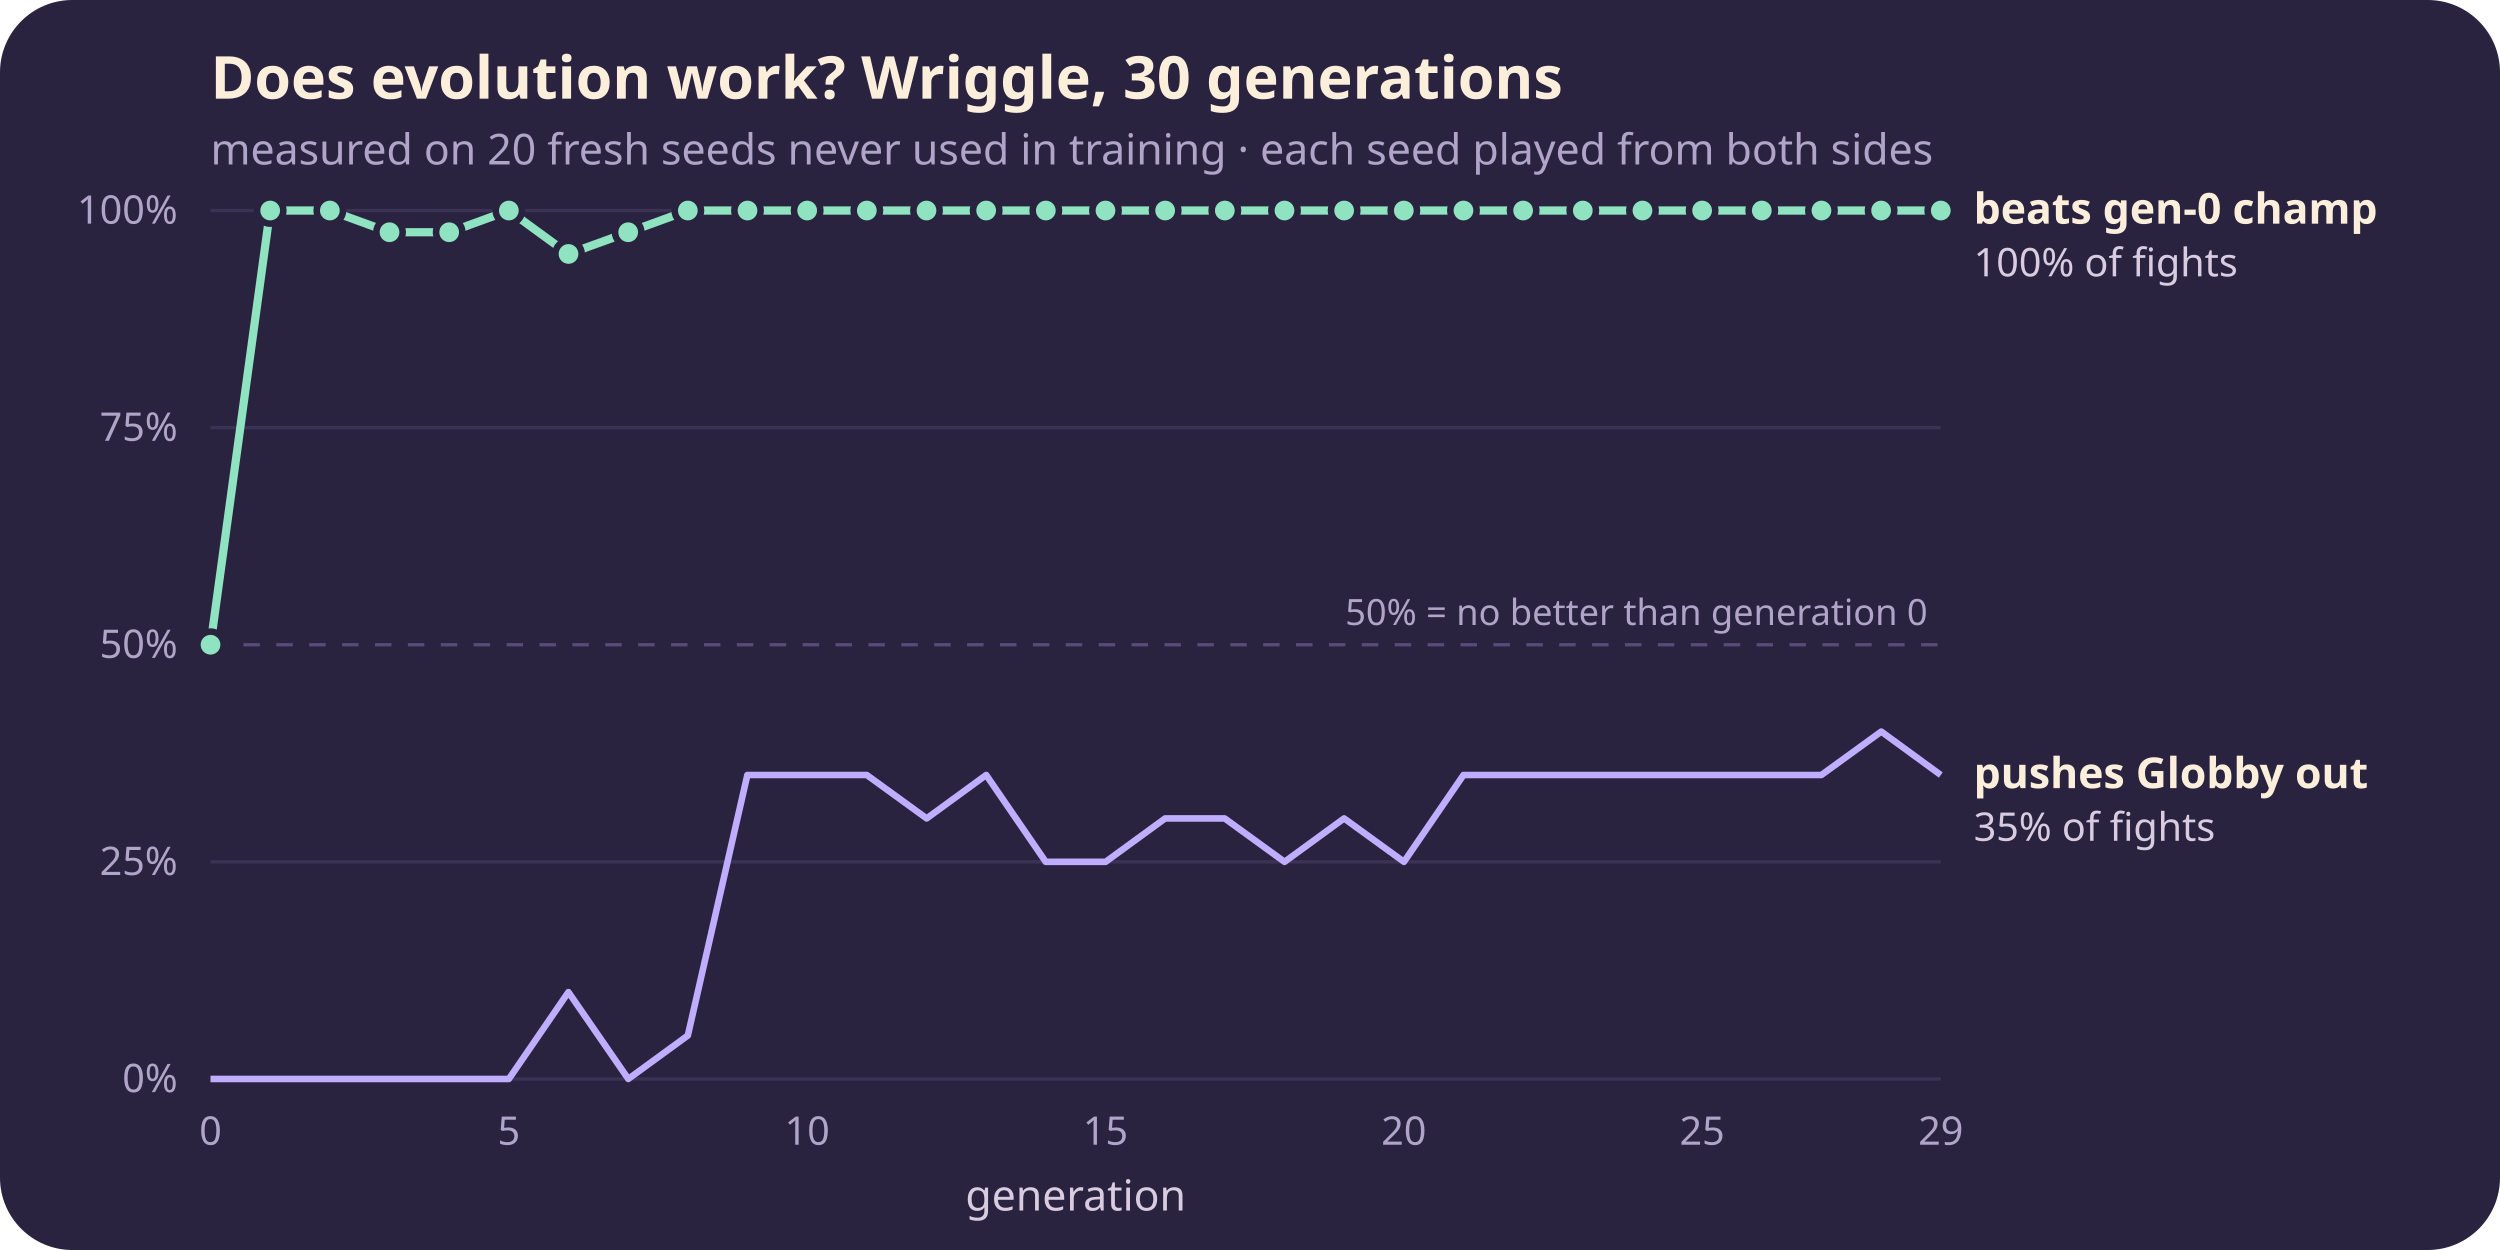
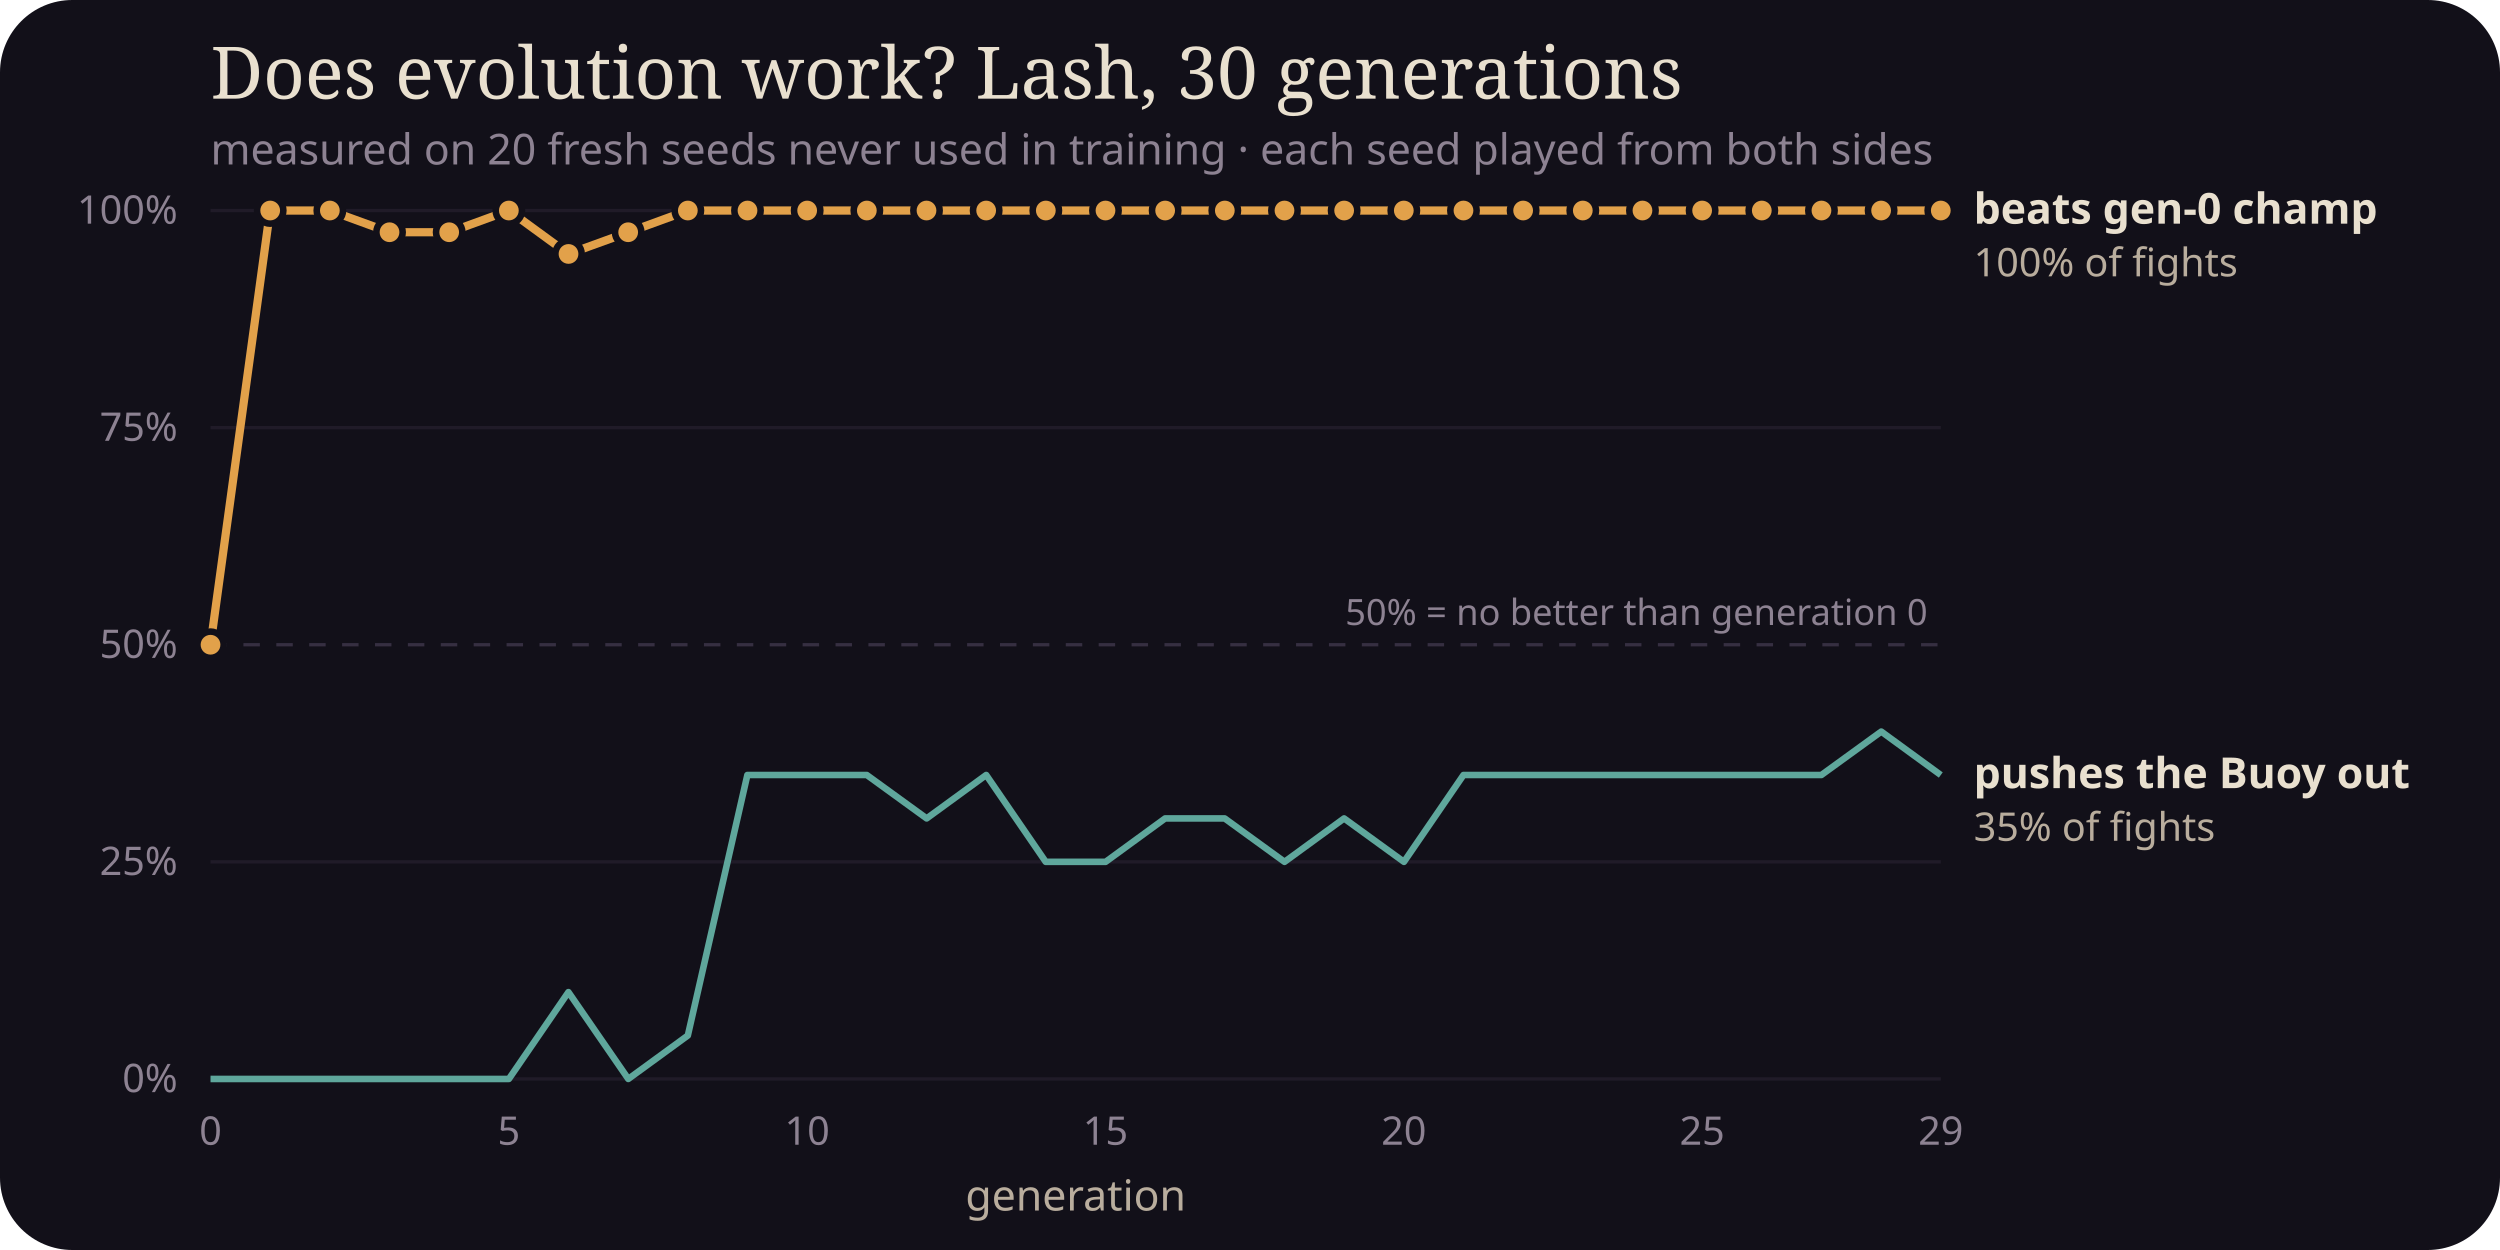
<svg xmlns="http://www.w3.org/2000/svg" viewBox="0 0 760 380" width="760" height="380" role="img" aria-labelledby="t d">
-   <rect width="760" height="380" rx="22" fill="#29233f" />
-   <text x="64" y="30" fill="#fbefdc" font-family="'Nunito', 'Segoe UI', system-ui, sans-serif" font-size="18" font-weight="700">Does evolution work? Wriggle, 30 generations</text>
-   <text x="64" y="50" fill="#b0a4c8" font-family="'Nunito', 'Segoe UI', system-ui, sans-serif" font-size="13">measured on 20 fresh seeds never used in training · each seed played from both sides</text>
-   <line x1="64" x2="590" y1="328" y2="328" stroke="#5c5180" stroke-opacity="0.35" stroke-width="1" />
-   <text x="54" y="332" text-anchor="end" fill="#b0a4c8" font-family="'Nunito', 'Segoe UI', system-ui, sans-serif" font-size="12">0%</text>
-   <line x1="64" x2="590" y1="262" y2="262" stroke="#5c5180" stroke-opacity="0.35" stroke-width="1" />
-   <text x="54" y="266" text-anchor="end" fill="#b0a4c8" font-family="'Nunito', 'Segoe UI', system-ui, sans-serif" font-size="12">25%</text>
-   <line x1="64" x2="590" y1="196" y2="196" stroke="#5c5180" stroke-opacity="0.9" stroke-width="1" stroke-dasharray="5 5" />
-   <text x="54" y="200" text-anchor="end" fill="#b0a4c8" font-family="'Nunito', 'Segoe UI', system-ui, sans-serif" font-size="12">50%</text>
-   <line x1="64" x2="590" y1="130" y2="130" stroke="#5c5180" stroke-opacity="0.35" stroke-width="1" />
-   <text x="54" y="134" text-anchor="end" fill="#b0a4c8" font-family="'Nunito', 'Segoe UI', system-ui, sans-serif" font-size="12">75%</text>
-   <line x1="64" x2="590" y1="64" y2="64" stroke="#5c5180" stroke-opacity="0.35" stroke-width="1" />
-   <text x="54" y="68" text-anchor="end" fill="#b0a4c8" font-family="'Nunito', 'Segoe UI', system-ui, sans-serif" font-size="12">100%</text>
-   <text x="586" y="190" text-anchor="end" fill="#b0a4c8" font-family="'Nunito', 'Segoe UI', system-ui, sans-serif" font-size="11">50% = no better than generation 0</text>
-   <text x="64" y="348" text-anchor="middle" fill="#b0a4c8" font-family="'Nunito', 'Segoe UI', system-ui, sans-serif" font-size="12">0</text>
-   <text x="154.69" y="348" text-anchor="middle" fill="#b0a4c8" font-family="'Nunito', 'Segoe UI', system-ui, sans-serif" font-size="12">5</text>
-   <text x="245.379" y="348" text-anchor="middle" fill="#b0a4c8" font-family="'Nunito', 'Segoe UI', system-ui, sans-serif" font-size="12">10</text>
-   <text x="336.069" y="348" text-anchor="middle" fill="#b0a4c8" font-family="'Nunito', 'Segoe UI', system-ui, sans-serif" font-size="12">15</text>
-   <text x="426.759" y="348" text-anchor="middle" fill="#b0a4c8" font-family="'Nunito', 'Segoe UI', system-ui, sans-serif" font-size="12">20</text>
-   <text x="517.448" y="348" text-anchor="middle" fill="#b0a4c8" font-family="'Nunito', 'Segoe UI', system-ui, sans-serif" font-size="12">25</text>
-   <text x="590" y="348" text-anchor="middle" fill="#b0a4c8" font-family="'Nunito', 'Segoe UI', system-ui, sans-serif" font-size="12">29</text>
-   <text x="327" y="368" text-anchor="middle" fill="#d9cce0" font-family="'Nunito', 'Segoe UI', system-ui, sans-serif" font-size="13">generation</text>
-   <path d="M64.0,328.0 L82.1,328.0 L100.3,328.0 L118.4,328.0 L136.6,328.0 L154.7,328.0 L172.8,301.6 L191.0,328.0 L209.1,314.8 L227.2,235.6 L245.4,235.6 L263.5,235.6 L281.7,248.8 L299.8,235.6 L317.9,262.0 L336.1,262.0 L354.2,248.8 L372.3,248.8 L390.5,262.0 L408.6,248.8 L426.8,262.0 L444.9,235.6 L463.0,235.6 L481.2,235.6 L499.3,235.6 L517.4,235.6 L535.6,235.6 L553.7,235.6 L571.9,222.4 L590.0,235.6" fill="none" stroke="#bfaeff" stroke-width="2" stroke-linejoin="round" />
-   <path d="M64.0,196.0 L82.1,64.0 L100.3,64.0 L118.4,70.6 L136.6,70.6 L154.7,64.0 L172.8,77.2 L191.0,70.6 L209.1,64.0 L227.2,64.0 L245.4,64.0 L263.5,64.0 L281.7,64.0 L299.8,64.0 L317.9,64.0 L336.1,64.0 L354.2,64.0 L372.3,64.0 L390.5,64.0 L408.6,64.0 L426.8,64.0 L444.9,64.0 L463.0,64.0 L481.2,64.0 L499.3,64.0 L517.4,64.0 L535.6,64.0 L553.7,64.0 L571.9,64.0 L590.0,64.0" fill="none" stroke="#8fe3c0" stroke-width="2.5" stroke-linejoin="round" />
-   <circle cx="64" cy="196" r="4" fill="#8fe3c0" stroke="#29233f" stroke-width="2" />
-   <circle cx="82.138" cy="64" r="4" fill="#8fe3c0" stroke="#29233f" stroke-width="2" />
-   <circle cx="100.276" cy="64" r="4" fill="#8fe3c0" stroke="#29233f" stroke-width="2" />
-   <circle cx="118.414" cy="70.6" r="4" fill="#8fe3c0" stroke="#29233f" stroke-width="2" />
-   <circle cx="136.552" cy="70.6" r="4" fill="#8fe3c0" stroke="#29233f" stroke-width="2" />
-   <circle cx="154.69" cy="64" r="4" fill="#8fe3c0" stroke="#29233f" stroke-width="2" />
-   <circle cx="172.828" cy="77.2" r="4" fill="#8fe3c0" stroke="#29233f" stroke-width="2" />
-   <circle cx="190.966" cy="70.6" r="4" fill="#8fe3c0" stroke="#29233f" stroke-width="2" />
-   <circle cx="209.103" cy="64" r="4" fill="#8fe3c0" stroke="#29233f" stroke-width="2" />
-   <circle cx="227.241" cy="64" r="4" fill="#8fe3c0" stroke="#29233f" stroke-width="2" />
-   <circle cx="245.379" cy="64" r="4" fill="#8fe3c0" stroke="#29233f" stroke-width="2" />
-   <circle cx="263.517" cy="64" r="4" fill="#8fe3c0" stroke="#29233f" stroke-width="2" />
-   <circle cx="281.655" cy="64" r="4" fill="#8fe3c0" stroke="#29233f" stroke-width="2" />
-   <circle cx="299.793" cy="64" r="4" fill="#8fe3c0" stroke="#29233f" stroke-width="2" />
-   <circle cx="317.931" cy="64" r="4" fill="#8fe3c0" stroke="#29233f" stroke-width="2" />
-   <circle cx="336.069" cy="64" r="4" fill="#8fe3c0" stroke="#29233f" stroke-width="2" />
-   <circle cx="354.207" cy="64" r="4" fill="#8fe3c0" stroke="#29233f" stroke-width="2" />
-   <circle cx="372.345" cy="64" r="4" fill="#8fe3c0" stroke="#29233f" stroke-width="2" />
-   <circle cx="390.483" cy="64" r="4" fill="#8fe3c0" stroke="#29233f" stroke-width="2" />
-   <circle cx="408.621" cy="64" r="4" fill="#8fe3c0" stroke="#29233f" stroke-width="2" />
-   <circle cx="426.759" cy="64" r="4" fill="#8fe3c0" stroke="#29233f" stroke-width="2" />
-   <circle cx="444.897" cy="64" r="4" fill="#8fe3c0" stroke="#29233f" stroke-width="2" />
-   <circle cx="463.034" cy="64" r="4" fill="#8fe3c0" stroke="#29233f" stroke-width="2" />
-   <circle cx="481.172" cy="64" r="4" fill="#8fe3c0" stroke="#29233f" stroke-width="2" />
-   <circle cx="499.31" cy="64" r="4" fill="#8fe3c0" stroke="#29233f" stroke-width="2" />
-   <circle cx="517.448" cy="64" r="4" fill="#8fe3c0" stroke="#29233f" stroke-width="2" />
-   <circle cx="535.586" cy="64" r="4" fill="#8fe3c0" stroke="#29233f" stroke-width="2" />
-   <circle cx="553.724" cy="64" r="4" fill="#8fe3c0" stroke="#29233f" stroke-width="2" />
-   <circle cx="571.862" cy="64" r="4" fill="#8fe3c0" stroke="#29233f" stroke-width="2" />
-   <circle cx="590" cy="64" r="4" fill="#8fe3c0" stroke="#29233f" stroke-width="2" />
-   <text x="600" y="68" fill="#fbefdc" font-family="'Nunito', 'Segoe UI', system-ui, sans-serif" font-size="13" font-weight="700">beats gen-0 champ</text>
-   <text x="600" y="84" fill="#d9cce0" font-family="'Nunito', 'Segoe UI', system-ui, sans-serif" font-size="12">100% of fights</text>
-   <text x="600" y="239.6" fill="#fbefdc" font-family="'Nunito', 'Segoe UI', system-ui, sans-serif" font-size="13" font-weight="700">pushes Globby out</text>
-   <text x="600" y="255.6" fill="#d9cce0" font-family="'Nunito', 'Segoe UI', system-ui, sans-serif" font-size="12">35% of fights</text>
+   <rect width="760" height="380" rx="22" fill="#121019" />
+   <text x="64" y="30" fill="#e9e0cf" font-family="'Cormorant Garamond', 'Iowan Old Style', Georgia, serif" font-size="22" font-weight="500">Does evolution work? Lash, 30 generations</text>
+   <text x="64" y="50" fill="#8d8292" font-family="'Source Sans 3', 'Segoe UI', system-ui, sans-serif" font-size="13">measured on 20 fresh seeds never used in training · each seed played from both sides</text>
+   <line x1="64" x2="590" y1="328" y2="328" stroke="#3a3246" stroke-opacity="0.35" stroke-width="1" />
+   <text x="54" y="332" text-anchor="end" fill="#8d8292" font-family="'Source Sans 3', 'Segoe UI', system-ui, sans-serif" font-size="12">0%</text>
+   <line x1="64" x2="590" y1="262" y2="262" stroke="#3a3246" stroke-opacity="0.35" stroke-width="1" />
+   <text x="54" y="266" text-anchor="end" fill="#8d8292" font-family="'Source Sans 3', 'Segoe UI', system-ui, sans-serif" font-size="12">25%</text>
+   <line x1="64" x2="590" y1="196" y2="196" stroke="#3a3246" stroke-opacity="0.9" stroke-width="1" stroke-dasharray="5 5" />
+   <text x="54" y="200" text-anchor="end" fill="#8d8292" font-family="'Source Sans 3', 'Segoe UI', system-ui, sans-serif" font-size="12">50%</text>
+   <line x1="64" x2="590" y1="130" y2="130" stroke="#3a3246" stroke-opacity="0.35" stroke-width="1" />
+   <text x="54" y="134" text-anchor="end" fill="#8d8292" font-family="'Source Sans 3', 'Segoe UI', system-ui, sans-serif" font-size="12">75%</text>
+   <line x1="64" x2="590" y1="64" y2="64" stroke="#3a3246" stroke-opacity="0.35" stroke-width="1" />
+   <text x="54" y="68" text-anchor="end" fill="#8d8292" font-family="'Source Sans 3', 'Segoe UI', system-ui, sans-serif" font-size="12">100%</text>
+   <text x="586" y="190" text-anchor="end" fill="#8d8292" font-family="'Source Sans 3', 'Segoe UI', system-ui, sans-serif" font-size="11">50% = no better than generation 0</text>
+   <text x="64" y="348" text-anchor="middle" fill="#8d8292" font-family="'Source Sans 3', 'Segoe UI', system-ui, sans-serif" font-size="12">0</text>
+   <text x="154.69" y="348" text-anchor="middle" fill="#8d8292" font-family="'Source Sans 3', 'Segoe UI', system-ui, sans-serif" font-size="12">5</text>
+   <text x="245.379" y="348" text-anchor="middle" fill="#8d8292" font-family="'Source Sans 3', 'Segoe UI', system-ui, sans-serif" font-size="12">10</text>
+   <text x="336.069" y="348" text-anchor="middle" fill="#8d8292" font-family="'Source Sans 3', 'Segoe UI', system-ui, sans-serif" font-size="12">15</text>
+   <text x="426.759" y="348" text-anchor="middle" fill="#8d8292" font-family="'Source Sans 3', 'Segoe UI', system-ui, sans-serif" font-size="12">20</text>
+   <text x="517.448" y="348" text-anchor="middle" fill="#8d8292" font-family="'Source Sans 3', 'Segoe UI', system-ui, sans-serif" font-size="12">25</text>
+   <text x="590" y="348" text-anchor="middle" fill="#8d8292" font-family="'Source Sans 3', 'Segoe UI', system-ui, sans-serif" font-size="12">29</text>
+   <text x="327" y="368" text-anchor="middle" fill="#b9ad9d" font-family="'Source Sans 3', 'Segoe UI', system-ui, sans-serif" font-size="13">generation</text>
+   <path d="M64.0,328.0 L82.1,328.0 L100.3,328.0 L118.4,328.0 L136.6,328.0 L154.7,328.0 L172.8,301.6 L191.0,328.0 L209.1,314.8 L227.2,235.6 L245.4,235.6 L263.5,235.6 L281.7,248.8 L299.8,235.6 L317.9,262.0 L336.1,262.0 L354.2,248.8 L372.3,248.8 L390.5,262.0 L408.6,248.8 L426.8,262.0 L444.9,235.6 L463.0,235.6 L481.2,235.6 L499.3,235.6 L517.4,235.6 L535.6,235.6 L553.7,235.6 L571.9,222.4 L590.0,235.6" fill="none" stroke="#5fa79c" stroke-width="2" stroke-linejoin="round" />
+   <path d="M64.0,196.0 L82.1,64.0 L100.3,64.0 L118.4,70.6 L136.6,70.6 L154.7,64.0 L172.8,77.2 L191.0,70.6 L209.1,64.0 L227.2,64.0 L245.4,64.0 L263.5,64.0 L281.7,64.0 L299.8,64.0 L317.9,64.0 L336.1,64.0 L354.2,64.0 L372.3,64.0 L390.5,64.0 L408.6,64.0 L426.8,64.0 L444.9,64.0 L463.0,64.0 L481.2,64.0 L499.3,64.0 L517.4,64.0 L535.6,64.0 L553.7,64.0 L571.9,64.0 L590.0,64.0" fill="none" stroke="#e2a14a" stroke-width="2.5" stroke-linejoin="round" />
+   <circle cx="64" cy="196" r="4" fill="#e2a14a" stroke="#121019" stroke-width="2" />
+   <circle cx="82.138" cy="64" r="4" fill="#e2a14a" stroke="#121019" stroke-width="2" />
+   <circle cx="100.276" cy="64" r="4" fill="#e2a14a" stroke="#121019" stroke-width="2" />
+   <circle cx="118.414" cy="70.6" r="4" fill="#e2a14a" stroke="#121019" stroke-width="2" />
+   <circle cx="136.552" cy="70.6" r="4" fill="#e2a14a" stroke="#121019" stroke-width="2" />
+   <circle cx="154.69" cy="64" r="4" fill="#e2a14a" stroke="#121019" stroke-width="2" />
+   <circle cx="172.828" cy="77.2" r="4" fill="#e2a14a" stroke="#121019" stroke-width="2" />
+   <circle cx="190.966" cy="70.6" r="4" fill="#e2a14a" stroke="#121019" stroke-width="2" />
+   <circle cx="209.103" cy="64" r="4" fill="#e2a14a" stroke="#121019" stroke-width="2" />
+   <circle cx="227.241" cy="64" r="4" fill="#e2a14a" stroke="#121019" stroke-width="2" />
+   <circle cx="245.379" cy="64" r="4" fill="#e2a14a" stroke="#121019" stroke-width="2" />
+   <circle cx="263.517" cy="64" r="4" fill="#e2a14a" stroke="#121019" stroke-width="2" />
+   <circle cx="281.655" cy="64" r="4" fill="#e2a14a" stroke="#121019" stroke-width="2" />
+   <circle cx="299.793" cy="64" r="4" fill="#e2a14a" stroke="#121019" stroke-width="2" />
+   <circle cx="317.931" cy="64" r="4" fill="#e2a14a" stroke="#121019" stroke-width="2" />
+   <circle cx="336.069" cy="64" r="4" fill="#e2a14a" stroke="#121019" stroke-width="2" />
+   <circle cx="354.207" cy="64" r="4" fill="#e2a14a" stroke="#121019" stroke-width="2" />
+   <circle cx="372.345" cy="64" r="4" fill="#e2a14a" stroke="#121019" stroke-width="2" />
+   <circle cx="390.483" cy="64" r="4" fill="#e2a14a" stroke="#121019" stroke-width="2" />
+   <circle cx="408.621" cy="64" r="4" fill="#e2a14a" stroke="#121019" stroke-width="2" />
+   <circle cx="426.759" cy="64" r="4" fill="#e2a14a" stroke="#121019" stroke-width="2" />
+   <circle cx="444.897" cy="64" r="4" fill="#e2a14a" stroke="#121019" stroke-width="2" />
+   <circle cx="463.034" cy="64" r="4" fill="#e2a14a" stroke="#121019" stroke-width="2" />
+   <circle cx="481.172" cy="64" r="4" fill="#e2a14a" stroke="#121019" stroke-width="2" />
+   <circle cx="499.31" cy="64" r="4" fill="#e2a14a" stroke="#121019" stroke-width="2" />
+   <circle cx="517.448" cy="64" r="4" fill="#e2a14a" stroke="#121019" stroke-width="2" />
+   <circle cx="535.586" cy="64" r="4" fill="#e2a14a" stroke="#121019" stroke-width="2" />
+   <circle cx="553.724" cy="64" r="4" fill="#e2a14a" stroke="#121019" stroke-width="2" />
+   <circle cx="571.862" cy="64" r="4" fill="#e2a14a" stroke="#121019" stroke-width="2" />
+   <circle cx="590" cy="64" r="4" fill="#e2a14a" stroke="#121019" stroke-width="2" />
+   <text x="600" y="68" fill="#e9e0cf" font-family="'Source Sans 3', 'Segoe UI', system-ui, sans-serif" font-size="13" font-weight="700">beats gen-0 champ</text>
+   <text x="600" y="84" fill="#b9ad9d" font-family="'Source Sans 3', 'Segoe UI', system-ui, sans-serif" font-size="12">100% of fights</text>
+   <text x="600" y="239.6" fill="#e9e0cf" font-family="'Source Sans 3', 'Segoe UI', system-ui, sans-serif" font-size="13" font-weight="700">pushes the Buoy out</text>
+   <text x="600" y="255.6" fill="#b9ad9d" font-family="'Source Sans 3', 'Segoe UI', system-ui, sans-serif" font-size="12">35% of fights</text>
</svg>
